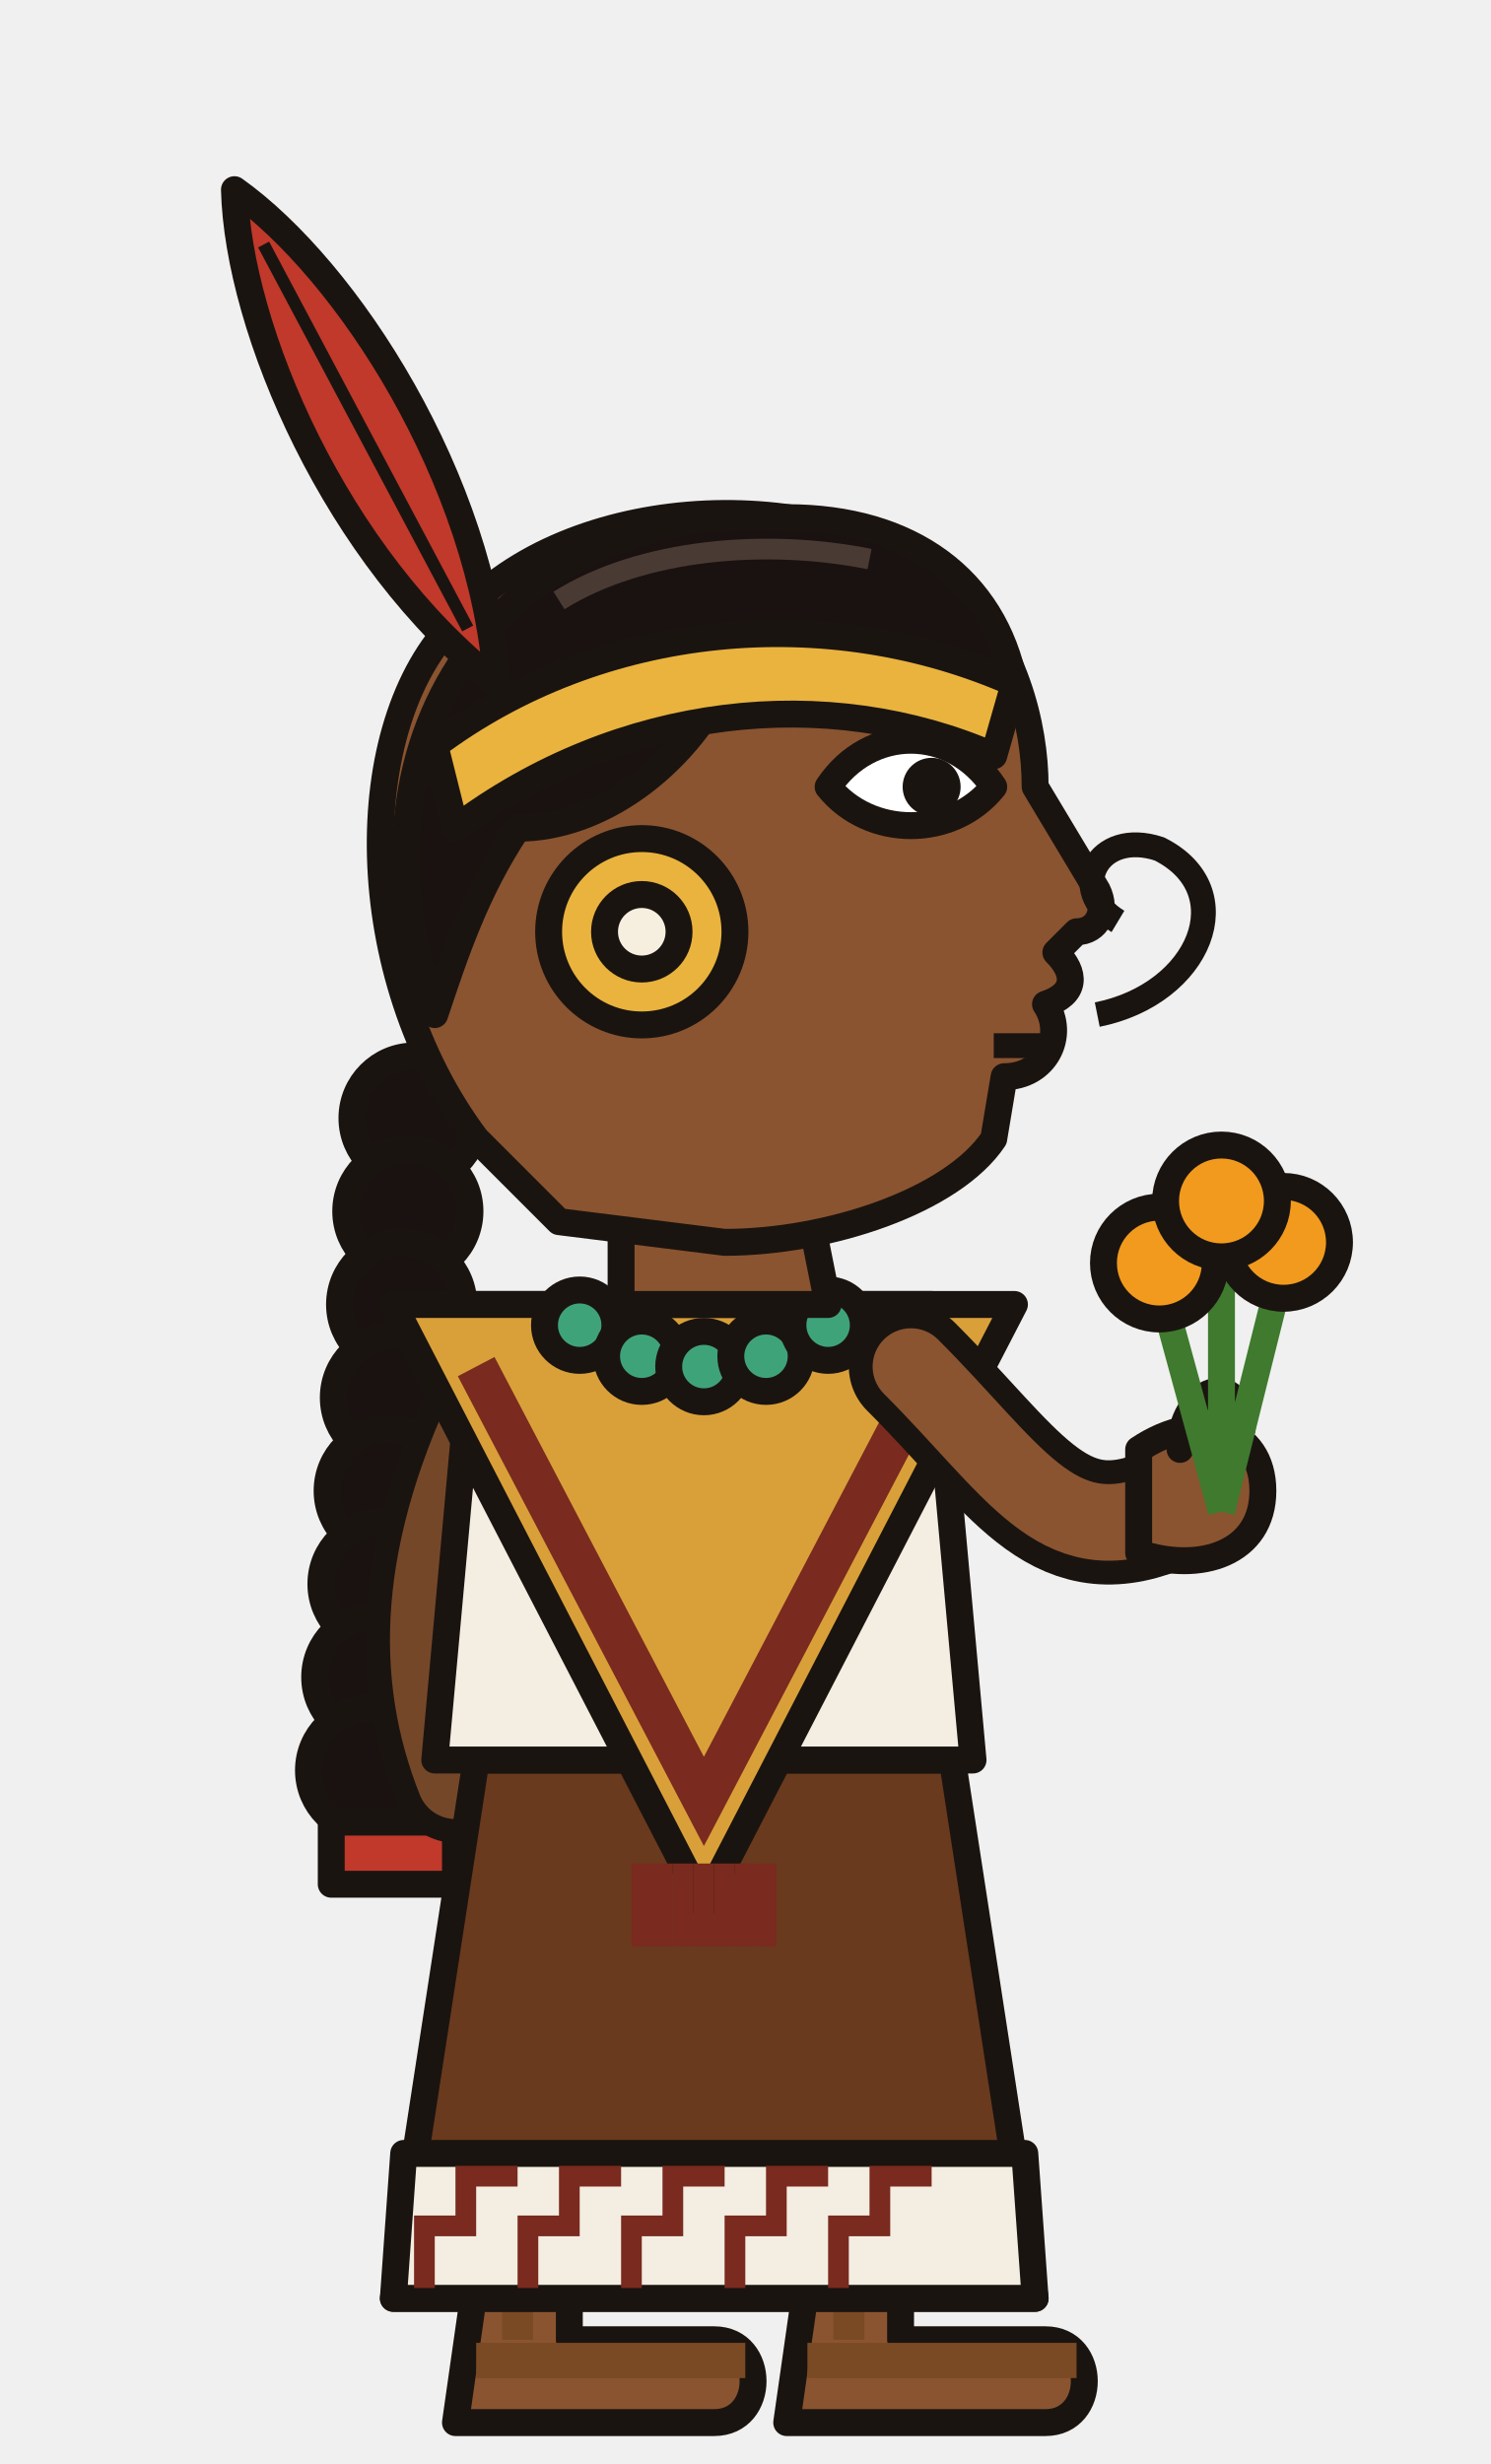
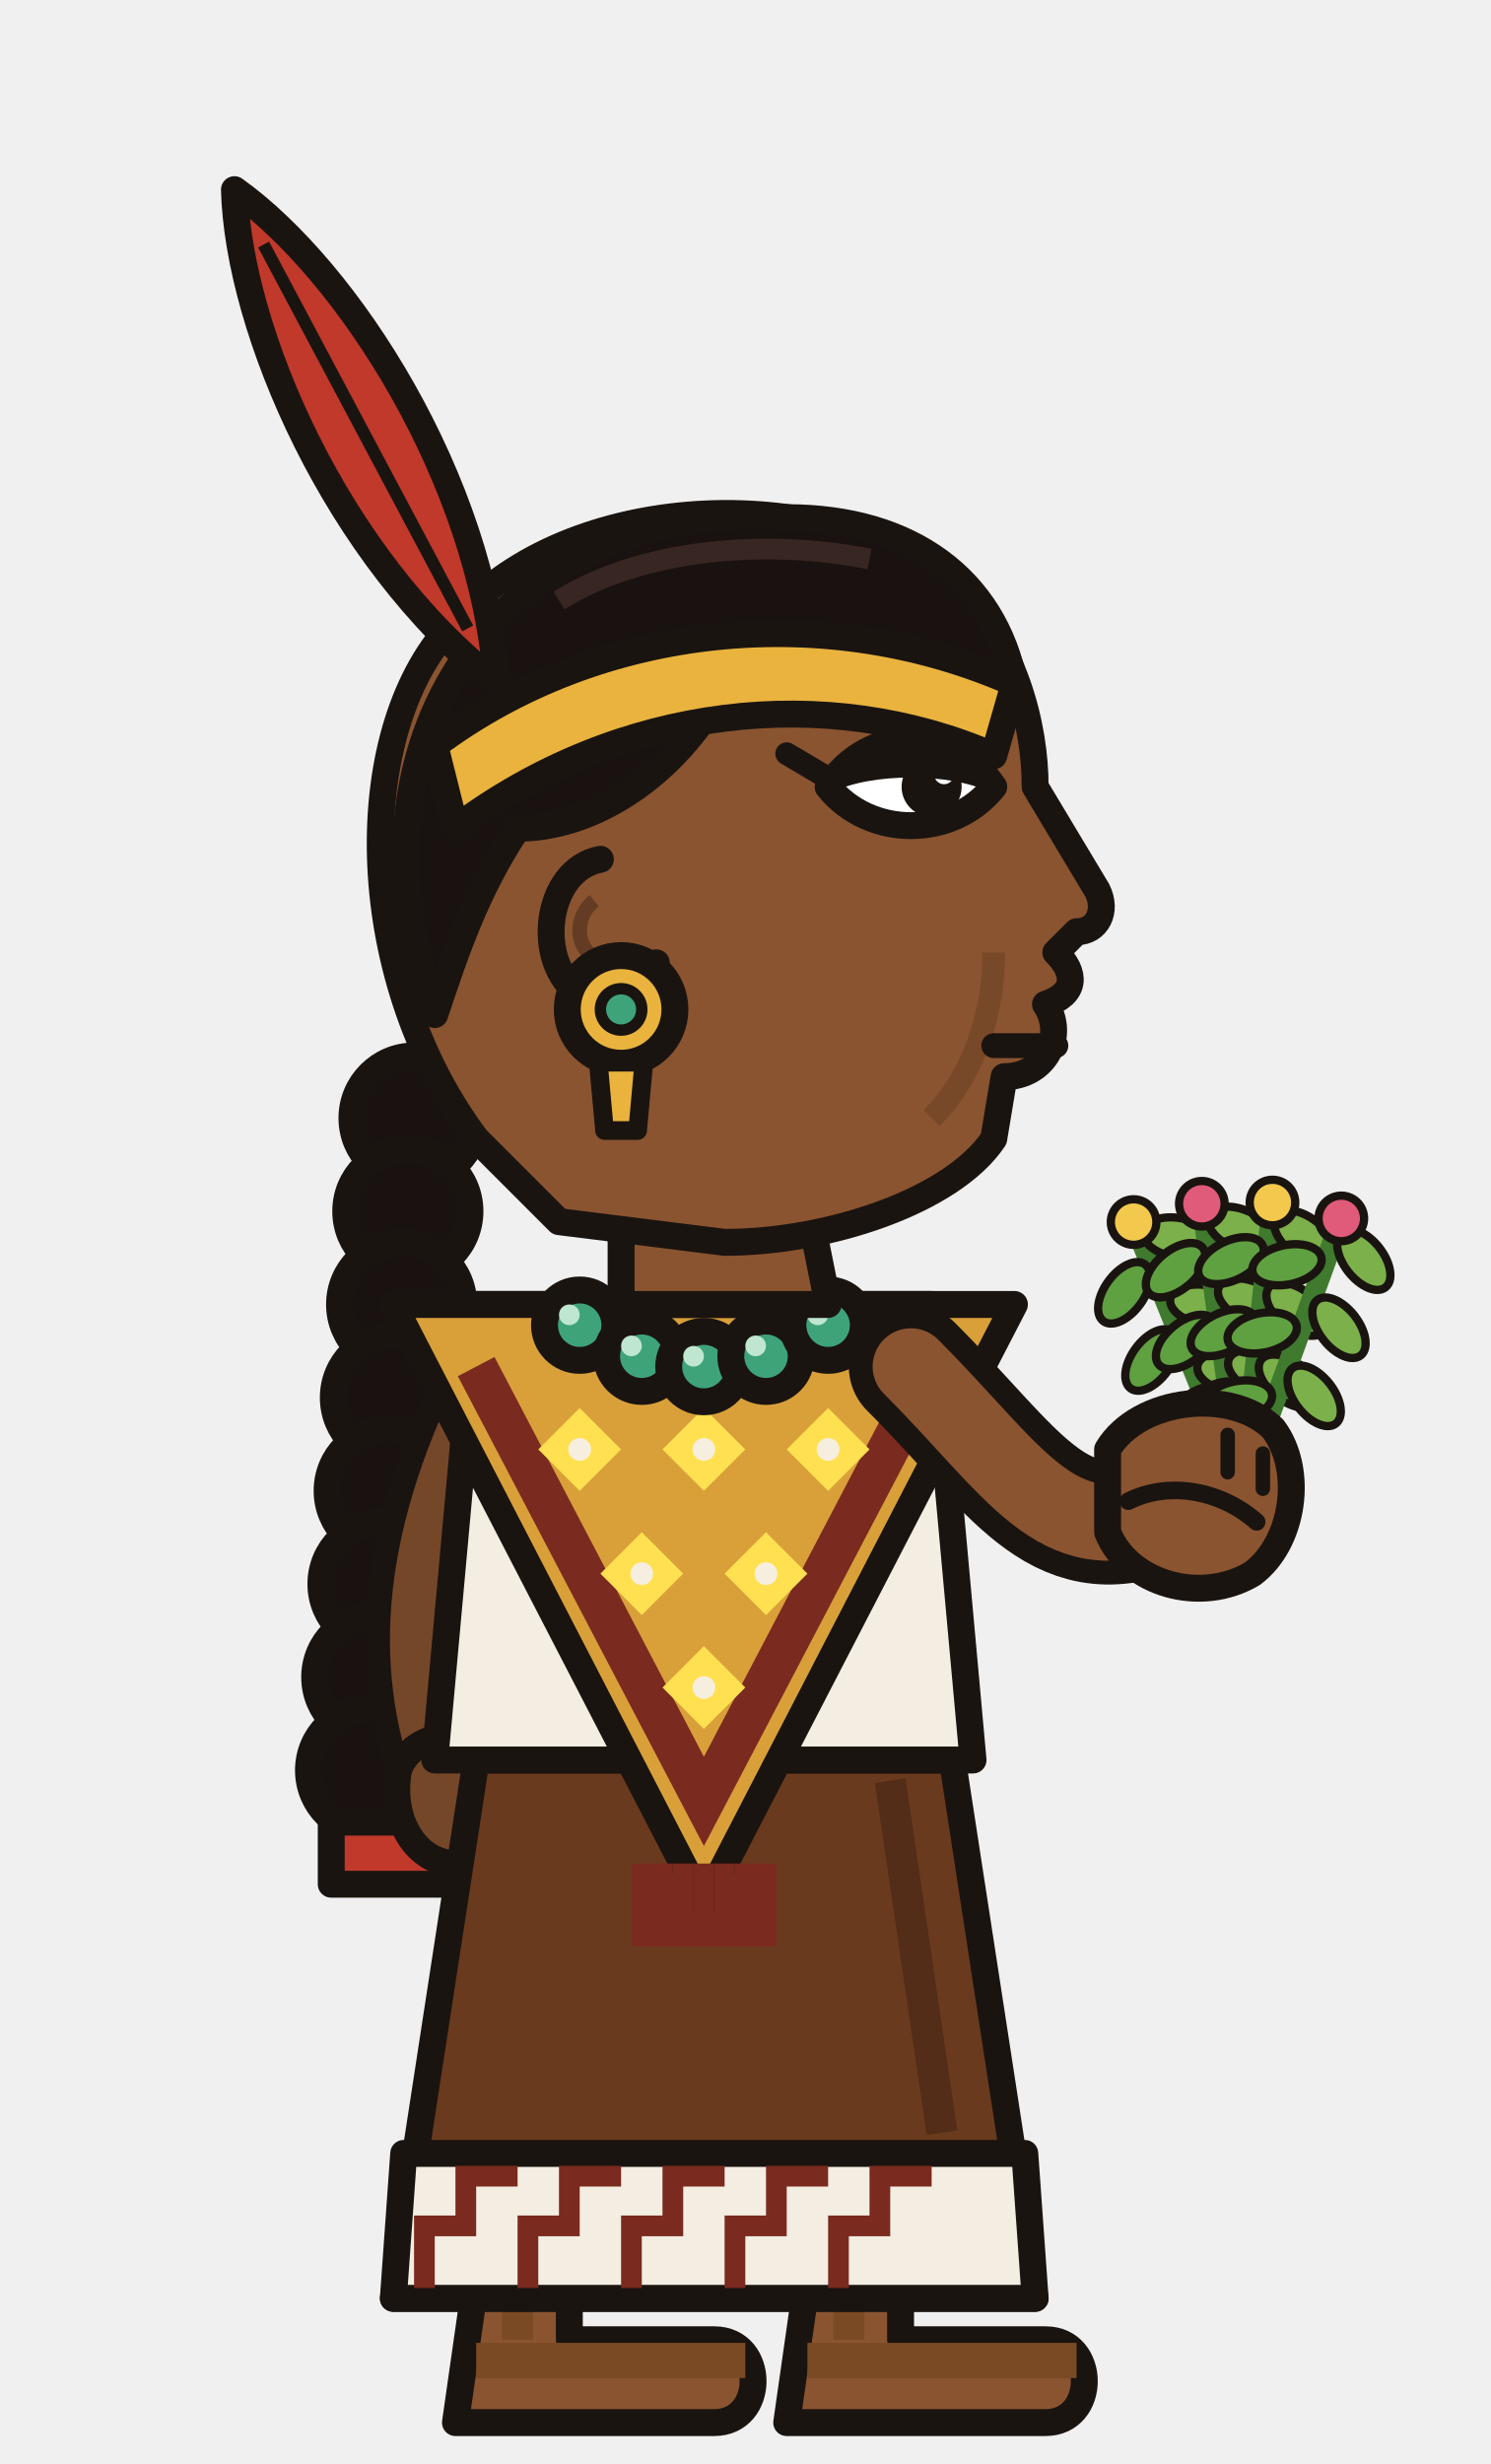
<svg xmlns="http://www.w3.org/2000/svg" class="fig fig--borgia" viewBox="-4 -38 144 238" role="img" aria-label="Malinalli">
  <ellipse cx="36" cy="70" rx="6" ry="6" fill="#1a1210" stroke="#1a1410" stroke-width="2.6" stroke-linejoin="round" stroke-linecap="round" />
  <ellipse cx="35.4" cy="79" rx="6" ry="6" fill="#1a1210" stroke="#1a1410" stroke-width="2.6" stroke-linejoin="round" stroke-linecap="round" />
  <ellipse cx="34.8" cy="88" rx="6" ry="6" fill="#1a1210" stroke="#1a1410" stroke-width="2.6" stroke-linejoin="round" stroke-linecap="round" />
  <ellipse cx="34.2" cy="97" rx="6" ry="6" fill="#1a1210" stroke="#1a1410" stroke-width="2.6" stroke-linejoin="round" stroke-linecap="round" />
  <ellipse cx="33.6" cy="106" rx="6" ry="6" fill="#1a1210" stroke="#1a1410" stroke-width="2.6" stroke-linejoin="round" stroke-linecap="round" />
  <ellipse cx="33" cy="115" rx="6" ry="6" fill="#1a1210" stroke="#1a1410" stroke-width="2.6" stroke-linejoin="round" stroke-linecap="round" />
  <ellipse cx="32.4" cy="124" rx="6" ry="6" fill="#1a1210" stroke="#1a1410" stroke-width="2.6" stroke-linejoin="round" stroke-linecap="round" />
  <ellipse cx="31.8" cy="133" rx="6" ry="6" fill="#1a1210" stroke="#1a1410" stroke-width="2.6" stroke-linejoin="round" stroke-linecap="round" />
  <rect x="28" y="138" width="12" height="6" fill="#c0392b" stroke="#1a1410" stroke-width="2.6" stroke-linejoin="round" stroke-linecap="round" />
  <path d="M44 96 C 36 112 36 124 40 134" fill="none" stroke="#1a1410" stroke-width="12" stroke-linecap="round" />
  <path d="M44 96 C 36 112 36 124 40 134" fill="none" stroke="#754729" stroke-width="7.4" stroke-linecap="round" />
+   <path d="M34.5 133 C 36 128.5 44 128.5 45.6 133 C 46.6 138 43.6 142 40 142 C 36.4 142 33.6 138 34.5 133Z" fill="#754729" stroke="#1a1410" stroke-width="2.6" stroke-linejoin="round" stroke-linecap="round" />
  <path d="M42 182 h9 v6 h14 c 5 0 5 8 0 8 h-25Z" fill="#8a5430" stroke="#1a1410" stroke-width="2.6" stroke-linejoin="round" stroke-linecap="round" />
  <path d="M42 190 H68" stroke="#7a4a24" stroke-width="3.4" />
  <path d="M46 182 v6" stroke="#7a4a24" stroke-width="3" />
  <path d="M74 182 h9 v6 h14 c 5 0 5 8 0 8 h-25Z" fill="#8a5430" stroke="#1a1410" stroke-width="2.6" stroke-linejoin="round" stroke-linecap="round" />
  <path d="M74 190 H100" stroke="#7a4a24" stroke-width="3.4" />
  <path d="M78 182 v6" stroke="#7a4a24" stroke-width="3" />
  <path d="M42 132 H88 L96 184 H34Z" fill="#6a3a1e" stroke="#1a1410" stroke-width="2.6" stroke-linejoin="round" stroke-linecap="round" />
+   <path d="M82 134 L87 168" stroke="#532d17" stroke-width="3" />
  <path d="M35 170 H95 L96 184 H34Z" fill="#f3ede2" stroke="#1a1410" stroke-width="2.6" stroke-linejoin="round" stroke-linecap="round" />
  <path d="M37 183 v-6 h4 v-4.8 h5M47 183 v-6 h4 v-4.8 h5M57 183 v-6 h4 v-4.8 h5M67 183 v-6 h4 v-4.8 h5M77 183 v-6 h4 v-4.8 h5" fill="none" stroke="#7a2a1e" stroke-width="2" />
  <path d="M42 88 H86 L90 132 H38Z" fill="#f3ede2" stroke="#1a1410" stroke-width="2.6" stroke-linejoin="round" stroke-linecap="round" />
  <path d="M34 88 H94 L64 146Z" fill="#d9a03a" stroke="#1a1410" stroke-width="2.6" stroke-linejoin="round" stroke-linecap="round" />
  <path d="M42 94 L64 136 L86 94" fill="none" stroke="#7a2a1e" stroke-width="4" />
  <path d="M58 142 v8" stroke="#7a2a1e" stroke-width="2" />
  <path d="M60 142 v8" stroke="#7a2a1e" stroke-width="2" />
  <path d="M62 142 v8" stroke="#7a2a1e" stroke-width="2" />
  <path d="M64 142 v8" stroke="#7a2a1e" stroke-width="2" />
  <path d="M66 142 v8" stroke="#7a2a1e" stroke-width="2" />
  <path d="M68 142 v8" stroke="#7a2a1e" stroke-width="2" />
  <path d="M70 142 v8" stroke="#7a2a1e" stroke-width="2" />
+   <path d="M52 98 l4 4 l-4 4 l-4 -4Z" fill="#ffe051" />
+   <circle cx="52" cy="102" r="1.1" fill="#f6efe0" />
+   <path d="M64 98 l4 4 l-4 4 l-4 -4Z" fill="#ffe051" />
+   <circle cx="64" cy="102" r="1.1" fill="#f6efe0" />
+   <path d="M76 98 l4 4 l-4 4 l-4 -4Z" fill="#ffe051" />
+   <circle cx="76" cy="102" r="1.1" fill="#f6efe0" />
+   <path d="M58 110 l4 4 l-4 4 l-4 -4Z" fill="#ffe051" />
+   <circle cx="58" cy="114" r="1.1" fill="#f6efe0" />
+   <path d="M70 110 l4 4 l-4 4 l-4 -4Z" fill="#ffe051" />
+   <circle cx="70" cy="114" r="1.1" fill="#f6efe0" />
+   <path d="M64 121 l4 4 l-4 4 l-4 -4Z" fill="#ffe051" />
+   <circle cx="64" cy="125" r="1.1" fill="#f6efe0" />
  <circle cx="52" cy="90" r="3.4" fill="#3fa37a" stroke="#1a1410" stroke-width="2.6" stroke-linejoin="round" stroke-linecap="round" />
+   <circle cx="51" cy="89" r="1" fill="#bfe6cf" />
  <circle cx="58" cy="93" r="3.4" fill="#3fa37a" stroke="#1a1410" stroke-width="2.6" stroke-linejoin="round" stroke-linecap="round" />
+   <circle cx="57" cy="92" r="1" fill="#bfe6cf" />
  <circle cx="64" cy="94" r="3.4" fill="#3fa37a" stroke="#1a1410" stroke-width="2.6" stroke-linejoin="round" stroke-linecap="round" />
+   <circle cx="63" cy="93" r="1" fill="#bfe6cf" />
  <circle cx="70" cy="93" r="3.4" fill="#3fa37a" stroke="#1a1410" stroke-width="2.6" stroke-linejoin="round" stroke-linecap="round" />
+   <circle cx="69" cy="92" r="1" fill="#bfe6cf" />
  <circle cx="76" cy="90" r="3.4" fill="#3fa37a" stroke="#1a1410" stroke-width="2.6" stroke-linejoin="round" stroke-linecap="round" />
+   <circle cx="75" cy="89" r="1" fill="#bfe6cf" />
  <path d="M56 76 L56 88 L76 88 L74 78" fill="#8a5430" stroke="#1a1410" stroke-width="2.6" stroke-linejoin="round" stroke-linecap="round" />
  <path d="M42 72 C 30 56 30 32 40 22 C 50 10 74 8 88 18 C 94 24 96 32 96 38 L102 48 C 103 50 102 52 100 52 L98 54 C 100 56 100 58 97 59 C 99 62 97 66 93 66 L92 72 C 88 78 76 82 66 82 L50 80Z" fill="#8a5430" stroke="#1a1410" stroke-width="2.6" stroke-linejoin="round" stroke-linecap="round" />
+   <path d="M86 70 C 90 66 92 60 92 54" stroke="#714527" stroke-width="2.2" fill="none" opacity=".7" />
  <path d="M76 38 C 80 32 88 32 92 38 C 88 43 80 43 76 38Z" fill="#fff" stroke="#1a1410" stroke-width="2.6" stroke-linejoin="round" stroke-linecap="round" />
-   <circle cx="86" cy="38" r="2.8" fill="#1a1410" />
-   <path d="M76 29 Q84 25 92 29" stroke="#1a1410" stroke-width="2.4" fill="none" />
-   <path d="M92 63 h6" stroke="#1a1410" stroke-width="2.4" />
-   <circle cx="58" cy="52" r="9" fill="#e9b33e" stroke="#1a1410" stroke-width="2.6" stroke-linejoin="round" stroke-linecap="round" />
-   <circle cx="58" cy="52" r="3.6" fill="#f6efe0" stroke="#1a1410" stroke-width="2.6" stroke-linejoin="round" stroke-linecap="round" />
+   <circle cx="86" cy="38" r="2.9" fill="#1a1410" />
+   <circle cx="87.2" cy="36.8" r=".95" fill="#fff" />
+   <path d="M76 37.6 C 80 34 88 34 92 37.6 C 88 35.6 80 35.6 76 37.6Z" fill="#7c4c2b" stroke="#1a1410" stroke-width="2" />
+   <path d="M76.4 37.4 l-4.4 -2.6" stroke="#1a1410" stroke-width="2.2" stroke-linecap="round" />
+   <path d="M76 29 Q84 27 92 29" stroke="#1a1410" stroke-width="2.4" fill="none" stroke-linecap="round" />
+   <path d="M92 63 h6" stroke="#1a1410" stroke-width="2.4" stroke-linecap="round" />
+   <path d="M54 45 C 48.6 46 47.6 55 52 58 C 55 60 59 58.6 59.4 55" fill="#8a5430" stroke="#1a1410" stroke-width="2.6" stroke-linejoin="round" stroke-linecap="round" />
+   <path d="M53.4 49 C 51.4 50.6 51.6 53.6 53.6 54.6" fill="none" stroke="#633c23" stroke-width="1.4" />
+   <circle cx="56" cy="59.5" r="5.2" fill="#e9b33e" stroke="#1a1410" stroke-width="2.6" stroke-linejoin="round" stroke-linecap="round" />
+   <circle cx="56" cy="59.5" r="2" fill="#3fa37a" stroke="#1a1410" stroke-width="1.1" />
+   <path d="M53.8 64.6 h4.4 l-.6 6.6 h-3.2Z" fill="#e9b33e" stroke="#1a1410" stroke-width="1.8" stroke-linejoin="round" />
  <path d="M38 60 C 28 32 46 10 72 12 C 84 12 92 18 94 28 C 84 24 74 24 66 28 C 62 36 54 42 46 42 C 42 48 40 54 38 60Z" fill="#1a1210" stroke="#1a1410" stroke-width="2.6" stroke-linejoin="round" stroke-linecap="round" />
-   <path d="M50 20 C 58 15 70 14 80 16" stroke="#4a3a34" stroke-width="2" fill="none" />
+   <path d="M50 20 C 58 15 70 14 80 16" stroke="#442f2a" stroke-width="2" fill="none" opacity=".7" />
  <g transform="rotate(-28 44 28)">
    <path d="M44 28 C 36 10 38 -14 44 -26 C 50 -14 52 10 44 28Z" fill="#c0392b" stroke="#1a1410" stroke-width="2.6" stroke-linejoin="round" stroke-linecap="round" />
    <path d="M44 22 V-20" stroke="#1a1410" stroke-width="1.2" />
  </g>
  <path d="M38 34 C 54 22 76 20 94 28 L92 35 C 76 28 56 30 40 42Z" fill="#e9b33e" stroke="#1a1410" stroke-width="2.6" stroke-linejoin="round" stroke-linecap="round" />
+   <g transform="translate(116 106)">
+     <g transform="rotate(-22)">
+       <path d="M0 6 V-26" stroke="#3f7a2e" stroke-width="2" />
+       <ellipse cx="-3.4" cy="-8" rx="3.4" ry="1.9" transform="rotate(-32 -3.4 -8)" fill="#5fa040" stroke="#1a1410" stroke-width=".8" />
+       <ellipse cx="3.4" cy="-11" rx="3.4" ry="1.9" transform="rotate(32 3.4 -11)" fill="#7cb04a" stroke="#1a1410" stroke-width=".8" />
+       <ellipse cx="-3.4" cy="-15" rx="3.4" ry="1.9" transform="rotate(-32 -3.4 -15)" fill="#5fa040" stroke="#1a1410" stroke-width=".8" />
+       <ellipse cx="3.4" cy="-18" rx="3.4" ry="1.9" transform="rotate(32 3.4 -18)" fill="#7cb04a" stroke="#1a1410" stroke-width=".8" />
+       <ellipse cx="-3.4" cy="-22" rx="3.4" ry="1.9" transform="rotate(-32 -3.4 -22)" fill="#5fa040" stroke="#1a1410" stroke-width=".8" />
+       <ellipse cx="3.4" cy="-25" rx="3.4" ry="1.9" transform="rotate(32 3.4 -25)" fill="#7cb04a" stroke="#1a1410" stroke-width=".8" />
+       <circle cy="-28" r="2.2" fill="#f2c94c" stroke="#1a1410" stroke-width=".8" />
+     </g>
+     <g transform="rotate(-8)">
+       <path d="M0 6 V-26" stroke="#3f7a2e" stroke-width="2" />
+       <ellipse cx="-3.4" cy="-8" rx="3.4" ry="1.9" transform="rotate(-32 -3.4 -8)" fill="#5fa040" stroke="#1a1410" stroke-width=".8" />
+       <ellipse cx="3.4" cy="-11" rx="3.4" ry="1.9" transform="rotate(32 3.4 -11)" fill="#7cb04a" stroke="#1a1410" stroke-width=".8" />
+       <ellipse cx="-3.4" cy="-15" rx="3.4" ry="1.9" transform="rotate(-32 -3.4 -15)" fill="#5fa040" stroke="#1a1410" stroke-width=".8" />
+       <ellipse cx="3.4" cy="-18" rx="3.4" ry="1.9" transform="rotate(32 3.4 -18)" fill="#7cb04a" stroke="#1a1410" stroke-width=".8" />
+       <ellipse cx="-3.4" cy="-22" rx="3.4" ry="1.9" transform="rotate(-32 -3.4 -22)" fill="#5fa040" stroke="#1a1410" stroke-width=".8" />
+       <ellipse cx="3.4" cy="-25" rx="3.4" ry="1.9" transform="rotate(32 3.4 -25)" fill="#7cb04a" stroke="#1a1410" stroke-width=".8" />
+       <circle cy="-28" r="2.2" fill="#e05a7a" stroke="#1a1410" stroke-width=".8" />
+     </g>
+     <g transform="rotate(6)">
+       <path d="M0 6 V-26" stroke="#3f7a2e" stroke-width="2" />
+       <ellipse cx="-3.4" cy="-8" rx="3.4" ry="1.9" transform="rotate(-32 -3.4 -8)" fill="#5fa040" stroke="#1a1410" stroke-width=".8" />
+       <ellipse cx="3.4" cy="-11" rx="3.4" ry="1.9" transform="rotate(32 3.4 -11)" fill="#7cb04a" stroke="#1a1410" stroke-width=".8" />
+       <ellipse cx="-3.4" cy="-15" rx="3.4" ry="1.9" transform="rotate(-32 -3.4 -15)" fill="#5fa040" stroke="#1a1410" stroke-width=".8" />
+       <ellipse cx="3.4" cy="-18" rx="3.4" ry="1.9" transform="rotate(32 3.4 -18)" fill="#7cb04a" stroke="#1a1410" stroke-width=".8" />
+       <ellipse cx="-3.4" cy="-22" rx="3.4" ry="1.9" transform="rotate(-32 -3.4 -22)" fill="#5fa040" stroke="#1a1410" stroke-width=".8" />
+       <ellipse cx="3.4" cy="-25" rx="3.4" ry="1.9" transform="rotate(32 3.4 -25)" fill="#7cb04a" stroke="#1a1410" stroke-width=".8" />
+       <circle cy="-28" r="2.2" fill="#f2c94c" stroke="#1a1410" stroke-width=".8" />
+     </g>
+     <g transform="rotate(20)">
+       <path d="M0 6 V-26" stroke="#3f7a2e" stroke-width="2" />
+       <ellipse cx="-3.4" cy="-8" rx="3.4" ry="1.9" transform="rotate(-32 -3.4 -8)" fill="#5fa040" stroke="#1a1410" stroke-width=".8" />
+       <ellipse cx="3.4" cy="-11" rx="3.4" ry="1.9" transform="rotate(32 3.4 -11)" fill="#7cb04a" stroke="#1a1410" stroke-width=".8" />
+       <ellipse cx="-3.4" cy="-15" rx="3.4" ry="1.9" transform="rotate(-32 -3.4 -15)" fill="#5fa040" stroke="#1a1410" stroke-width=".8" />
+       <ellipse cx="3.4" cy="-18" rx="3.4" ry="1.9" transform="rotate(32 3.4 -18)" fill="#7cb04a" stroke="#1a1410" stroke-width=".8" />
+       <ellipse cx="-3.4" cy="-22" rx="3.4" ry="1.9" transform="rotate(-32 -3.4 -22)" fill="#5fa040" stroke="#1a1410" stroke-width=".8" />
+       <ellipse cx="3.4" cy="-25" rx="3.4" ry="1.9" transform="rotate(32 3.4 -25)" fill="#7cb04a" stroke="#1a1410" stroke-width=".8" />
+       <circle cy="-28" r="2.2" fill="#e05a7a" stroke="#1a1410" stroke-width=".8" />
+     </g>
+     <path d="M-3.4 3.6 h6.8" stroke="#c0392b" stroke-width="3.2" />
+   </g>
  <path d="M84 94 C 94 104 98 112 108 108" fill="none" stroke="#1a1410" stroke-width="12" stroke-linecap="round" />
  <path d="M84 94 C 94 104 98 112 108 108" fill="none" stroke="#8a5430" stroke-width="7.4" stroke-linecap="round" />
-   <path d="M106 102 C 112 98 118 100 118 106 C 118 112 112 114 106 112 Z" fill="#8a5430" stroke="#1a1410" stroke-width="2.6" stroke-linejoin="round" stroke-linecap="round" />
-   <path d="M110 102 C 110 96 116 94 116 100" fill="#8a5430" stroke="#1a1410" stroke-width="2.6" stroke-linejoin="round" stroke-linecap="round" />
-   <g transform="translate(114 96)">
-     <path d="M0 12 L-6 -10 M0 12 L6 -12 M0 12 V-14" stroke="#3f7a2e" stroke-width="2.6" />
-     <circle cx="-6" cy="-12" r="5.4" fill="#f29a1e" stroke="#1a1410" stroke-width="2.6" stroke-linejoin="round" stroke-linecap="round" />
-     <circle cx="6" cy="-14" r="5.4" fill="#f29a1e" stroke="#1a1410" stroke-width="2.6" stroke-linejoin="round" stroke-linecap="round" />
-     <circle cx="0" cy="-18" r="5.4" fill="#f29a1e" stroke="#1a1410" stroke-width="2.6" stroke-linejoin="round" stroke-linecap="round" />
-   </g>
-   <path d="M102 60 c 10 -2 14 -12 6 -16 c -6 -2 -9 4 -4 7" fill="none" stroke="#1a1410" stroke-width="2.4" />
+   <path d="M103 102 C 106 97 115 96 119 100 C 122 104 121 111 117 114 C 112 117 105 115 103 110 Z" fill="#8a5430" stroke="#1a1410" stroke-width="2.6" stroke-linejoin="round" stroke-linecap="round" />
+   <path d="M114.6 100.6 v3.6 M118 102.4 v3.4" stroke="#1a1410" stroke-width="1.4" stroke-linecap="round" />
+   <path d="M105 107 C 109 105 114 106 117.4 109" fill="none" stroke="#1a1410" stroke-width="1.7" stroke-linecap="round" />
</svg>
